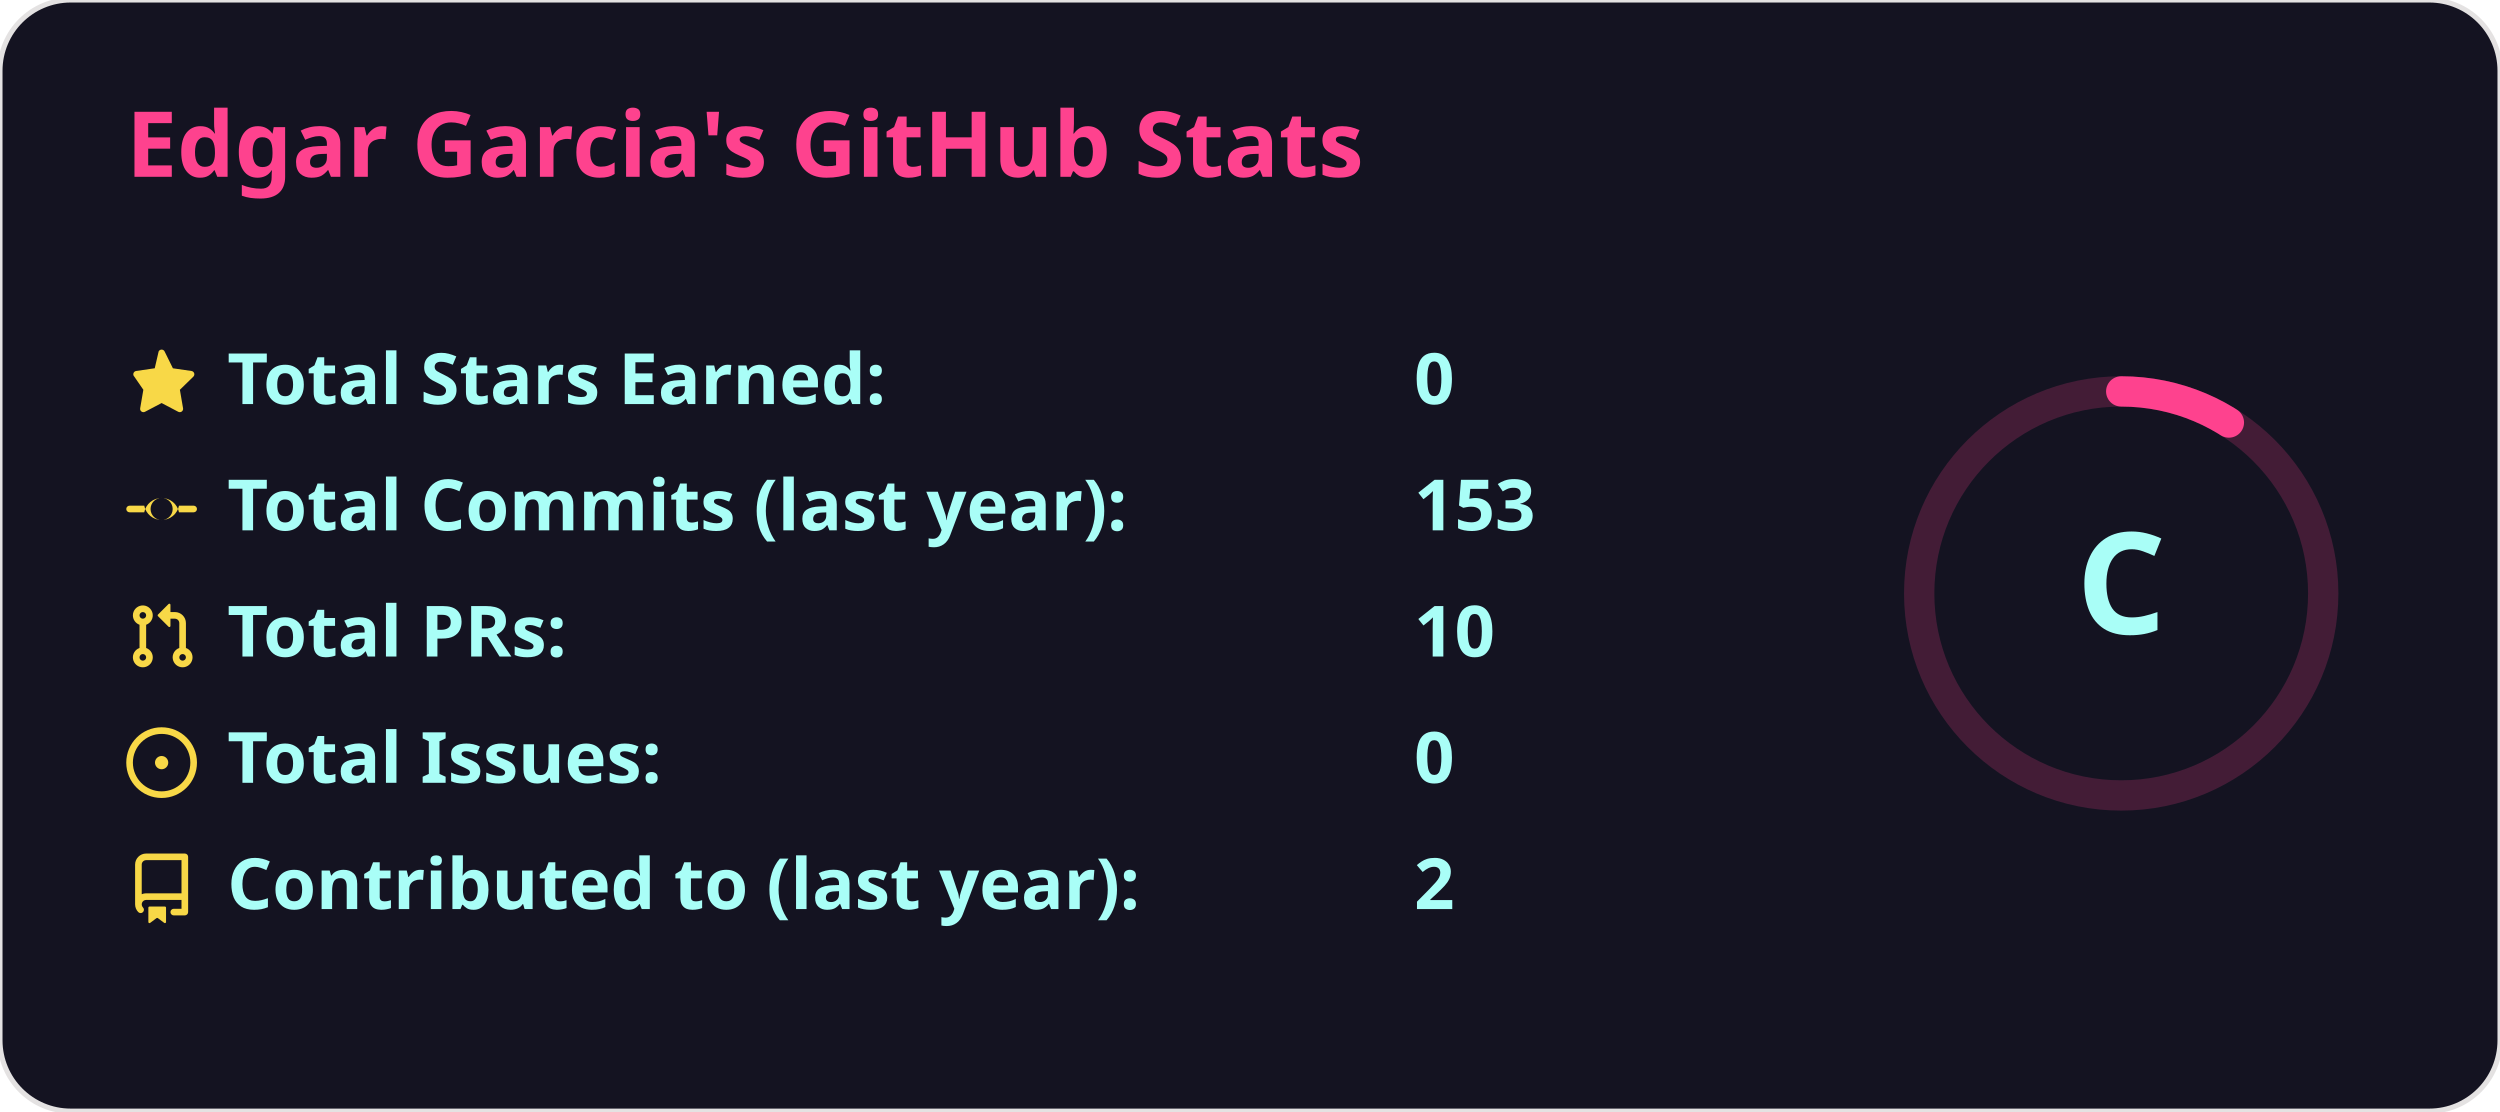
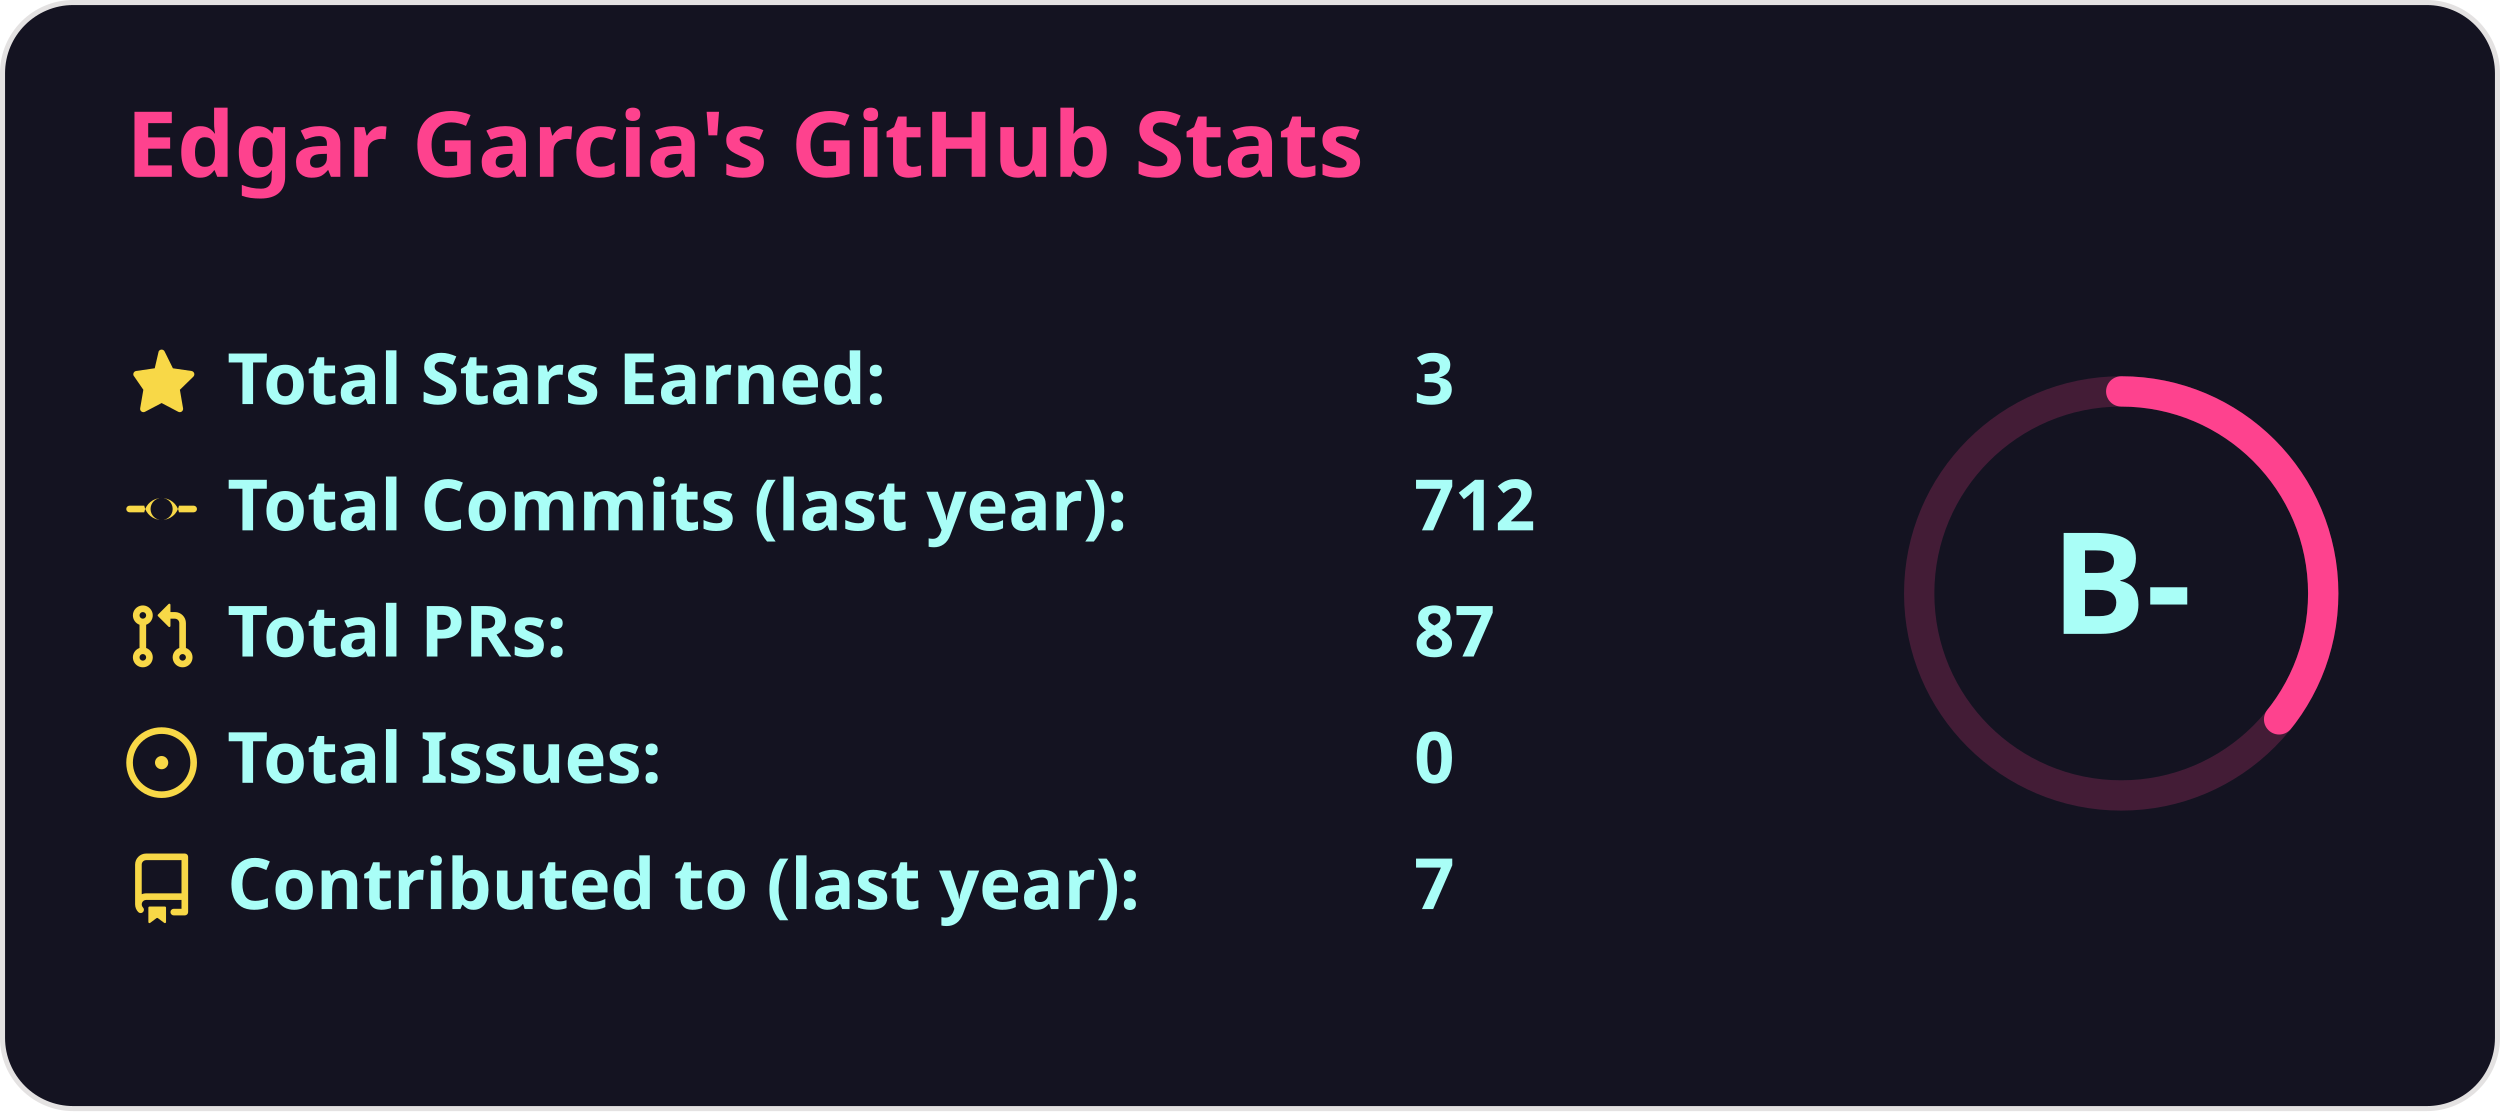
<svg xmlns="http://www.w3.org/2000/svg" width="495" height="220" viewBox="0 0 495 220" fill="none">
  <style>
    .header {
      font: 600 18px 'Segoe UI', Ubuntu, "Helvetica Neue", Sans-Serif;
      fill: #fe428e;
    }
    .stat {
      font: 700 14px 'Segoe UI', Ubuntu, "Helvetica Neue", Sans-Serif;
      fill: #a9fef7;
    }
    .rank-text {
      font: 800 28px 'Segoe UI', Ubuntu, "Helvetica Neue", Sans-Serif;
      fill: #a9fef7;
    }
    .rank-circle {
      stroke: #fe428e;
      stroke-dasharray: 251.327;
      stroke-width: 6;
      stroke-linecap: round;
    }
    .rank-circle-rim {
      stroke: #fe428e;
      stroke-width: 6;
      opacity: 0.2;
    }
  </style>
-   <rect x="0" y="0" rx="14" width="495" height="220" fill="#141321" stroke="#e4e2e2" stroke-width="1" />
+   <rect x="0.5" y="0.5" rx="14" width="494" height="219" fill="#141321" stroke="#e4e2e2" stroke-opacity="1" stroke-width="1" />
  <text data-testid="card-title" x="25" y="35" class="header">Edgar Garcia's GitHub Stats</text>
  <g transform="translate(25, 0)">
    <g transform="translate(0, 69)">
      <svg width="14" height="14" viewBox="0 0 16 16">
        <path fill="#f8d847" d="M8 .25a.75.75 0 01.673.418l1.882 3.815 4.21.612a.75.75 0 01.416 1.279l-3.046 2.97.719 4.192a.751.751 0 01-1.088.791L8 12.347l-3.766 1.98a.75.75 0 01-1.088-.79l.72-4.194L1.818 6.37a.75.75 0 01.416-1.28l4.21-.611L7.327.668A.75.75 0 018 .25z" />
      </svg>
    </g>
    <text class="stat" x="20" y="80">Total Stars Earned:</text>
-     <text class="stat" x="255" y="80">0</text>
+     <text class="stat" x="255" y="80">3</text>
  </g>
  <g transform="translate(25, 0)">
    <g transform="translate(0, 94)">
      <svg width="14" height="14" viewBox="0 0 16 16">
        <path fill="#f8d847" d="M11.93 8.5a4.002 4.002 0 00-7.86 0H.75a.75.75 0 010-1.5h3.32a4.002 4.002 0 007.86 0h3.32a.75.75 0 010 1.5h-3.32zm-1.43-.75a2.5 2.5 0 11-5 0 2.5 2.5 0 015 0z" />
      </svg>
    </g>
    <text class="stat" x="20" y="105">Total Commits (last year):</text>
-     <text class="stat" x="255" y="105">153</text>
+     <text class="stat" x="255" y="105">712</text>
  </g>
  <g transform="translate(25, 0)">
    <g transform="translate(0, 119)">
      <svg width="14" height="14" viewBox="0 0 16 16">
        <path fill="#f8d847" d="M7.177 3.073L9.573.677A.25.25 0 0110 .854v4.792a.25.25 0 01-.427.177L7.177 3.427a.25.25 0 010-.354zM3.75 2.5a.75.75 0 100 1.5.75.75 0 000-1.5zm-2.25.75a2.25 2.25 0 113 2.122v5.256a2.251 2.251 0 11-1.5 0V5.372A2.25 2.25 0 011.5 3.25zM11 2.5h-1V4h1a1 1 0 011 1v5.628a2.251 2.251 0 101.5 0V5A2.5 2.5 0 0011 2.5zm1 10.25a.75.75 0 111.5 0 .75.75 0 01-1.5 0zM3.75 12a.75.75 0 100 1.5.75.75 0 000-1.5z" />
      </svg>
    </g>
    <text class="stat" x="20" y="130">Total PRs:</text>
-     <text class="stat" x="255" y="130">10</text>
+     <text class="stat" x="255" y="130">87</text>
  </g>
  <g transform="translate(25, 0)">
    <g transform="translate(0, 144)">
      <svg width="14" height="14" viewBox="0 0 16 16">
        <path fill="#f8d847" d="M8 9.5a1.5 1.5 0 100-3 1.5 1.5 0 000 3z" />
        <path fill="#f8d847" d="M8 0a8 8 0 100 16A8 8 0 008 0zM1.5 8a6.5 6.5 0 1113 0 6.5 6.5 0 01-13 0z" />
      </svg>
    </g>
    <text class="stat" x="20" y="155">Total Issues:</text>
    <text class="stat" x="255" y="155">0</text>
  </g>
  <g transform="translate(25, 0)">
    <g transform="translate(0, 169)">
      <svg width="14" height="14" viewBox="0 0 16 16">
        <path fill="#f8d847" d="M2 2.5A2.5 2.5 0 014.5 0h8.75a.75.75 0 01.75.75v12.5a.75.75 0 01-.75.75h-2.5a.75.75 0 110-1.5h1.75v-2h-8a1 1 0 00-.714 1.7.75.75 0 01-1.072 1.05A2.495 2.495 0 012 11.5v-9zm10.5-1h-8a1 1 0 00-1 1v6.708A2.486 2.486 0 014.5 9h8V1.5zM5 12.25v3.25a.25.25 0 00.4.2l1.45-1.087a.25.25 0 01.3 0L8.6 15.7a.25.25 0 00.4-.2v-3.25a.25.25 0 00-.25-.25h-3.5a.25.25 0 00-.25.25z" />
      </svg>
    </g>
    <text class="stat" x="20" y="180">Contributed to (last year):</text>
-     <text class="stat" x="255" y="180">2</text>
+     <text class="stat" x="255" y="180">7</text>
  </g>
  <g transform="translate(420, 117.5)">
    <circle cx="0" cy="0" r="40" fill="none" class="rank-circle-rim" />
-     <circle cx="0" cy="0" r="40" fill="none" class="rank-circle" stroke-dashoffset="228.836" transform="rotate(-90)" />
-     <text data-testid="rank-text" x="0" y="8" class="rank-text" text-anchor="middle">C</text>
+     <circle cx="0" cy="0" r="40" fill="none" class="rank-circle" stroke-dashoffset="161.561" transform="rotate(-90)" />
+     <text data-testid="rank-text" x="0" y="8" class="rank-text" text-anchor="middle">B-</text>
  </g>
</svg>
